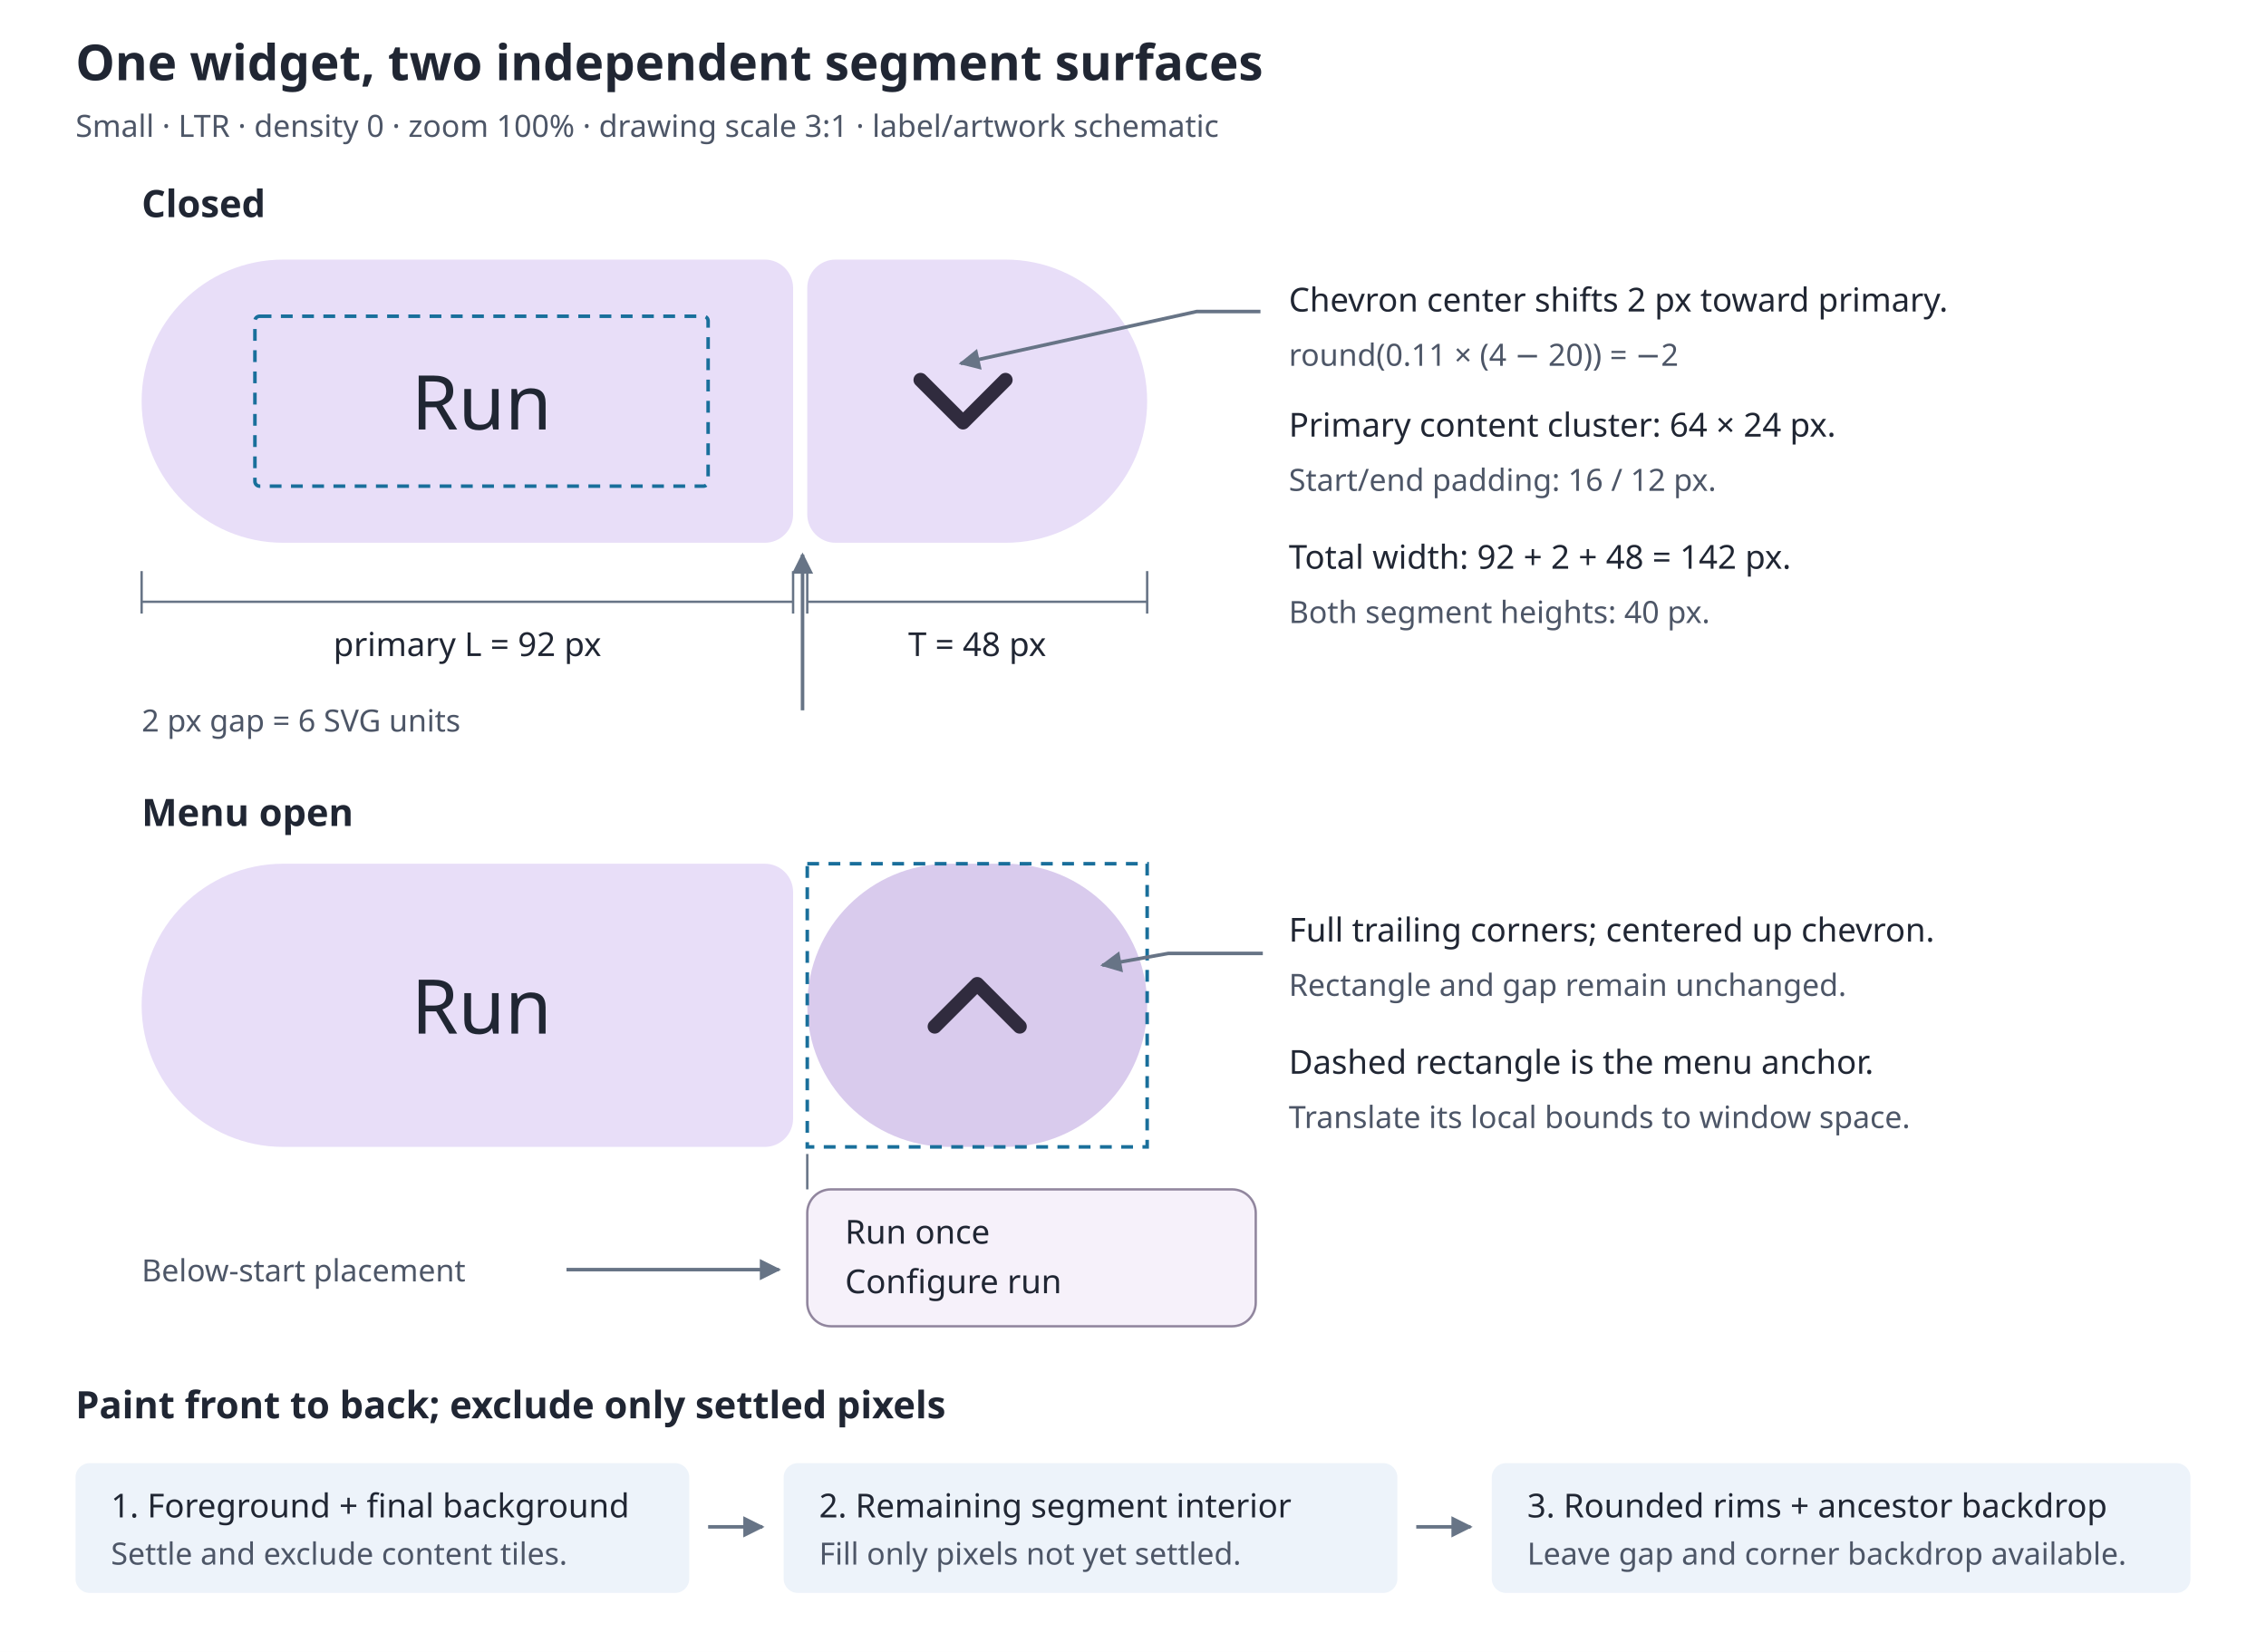
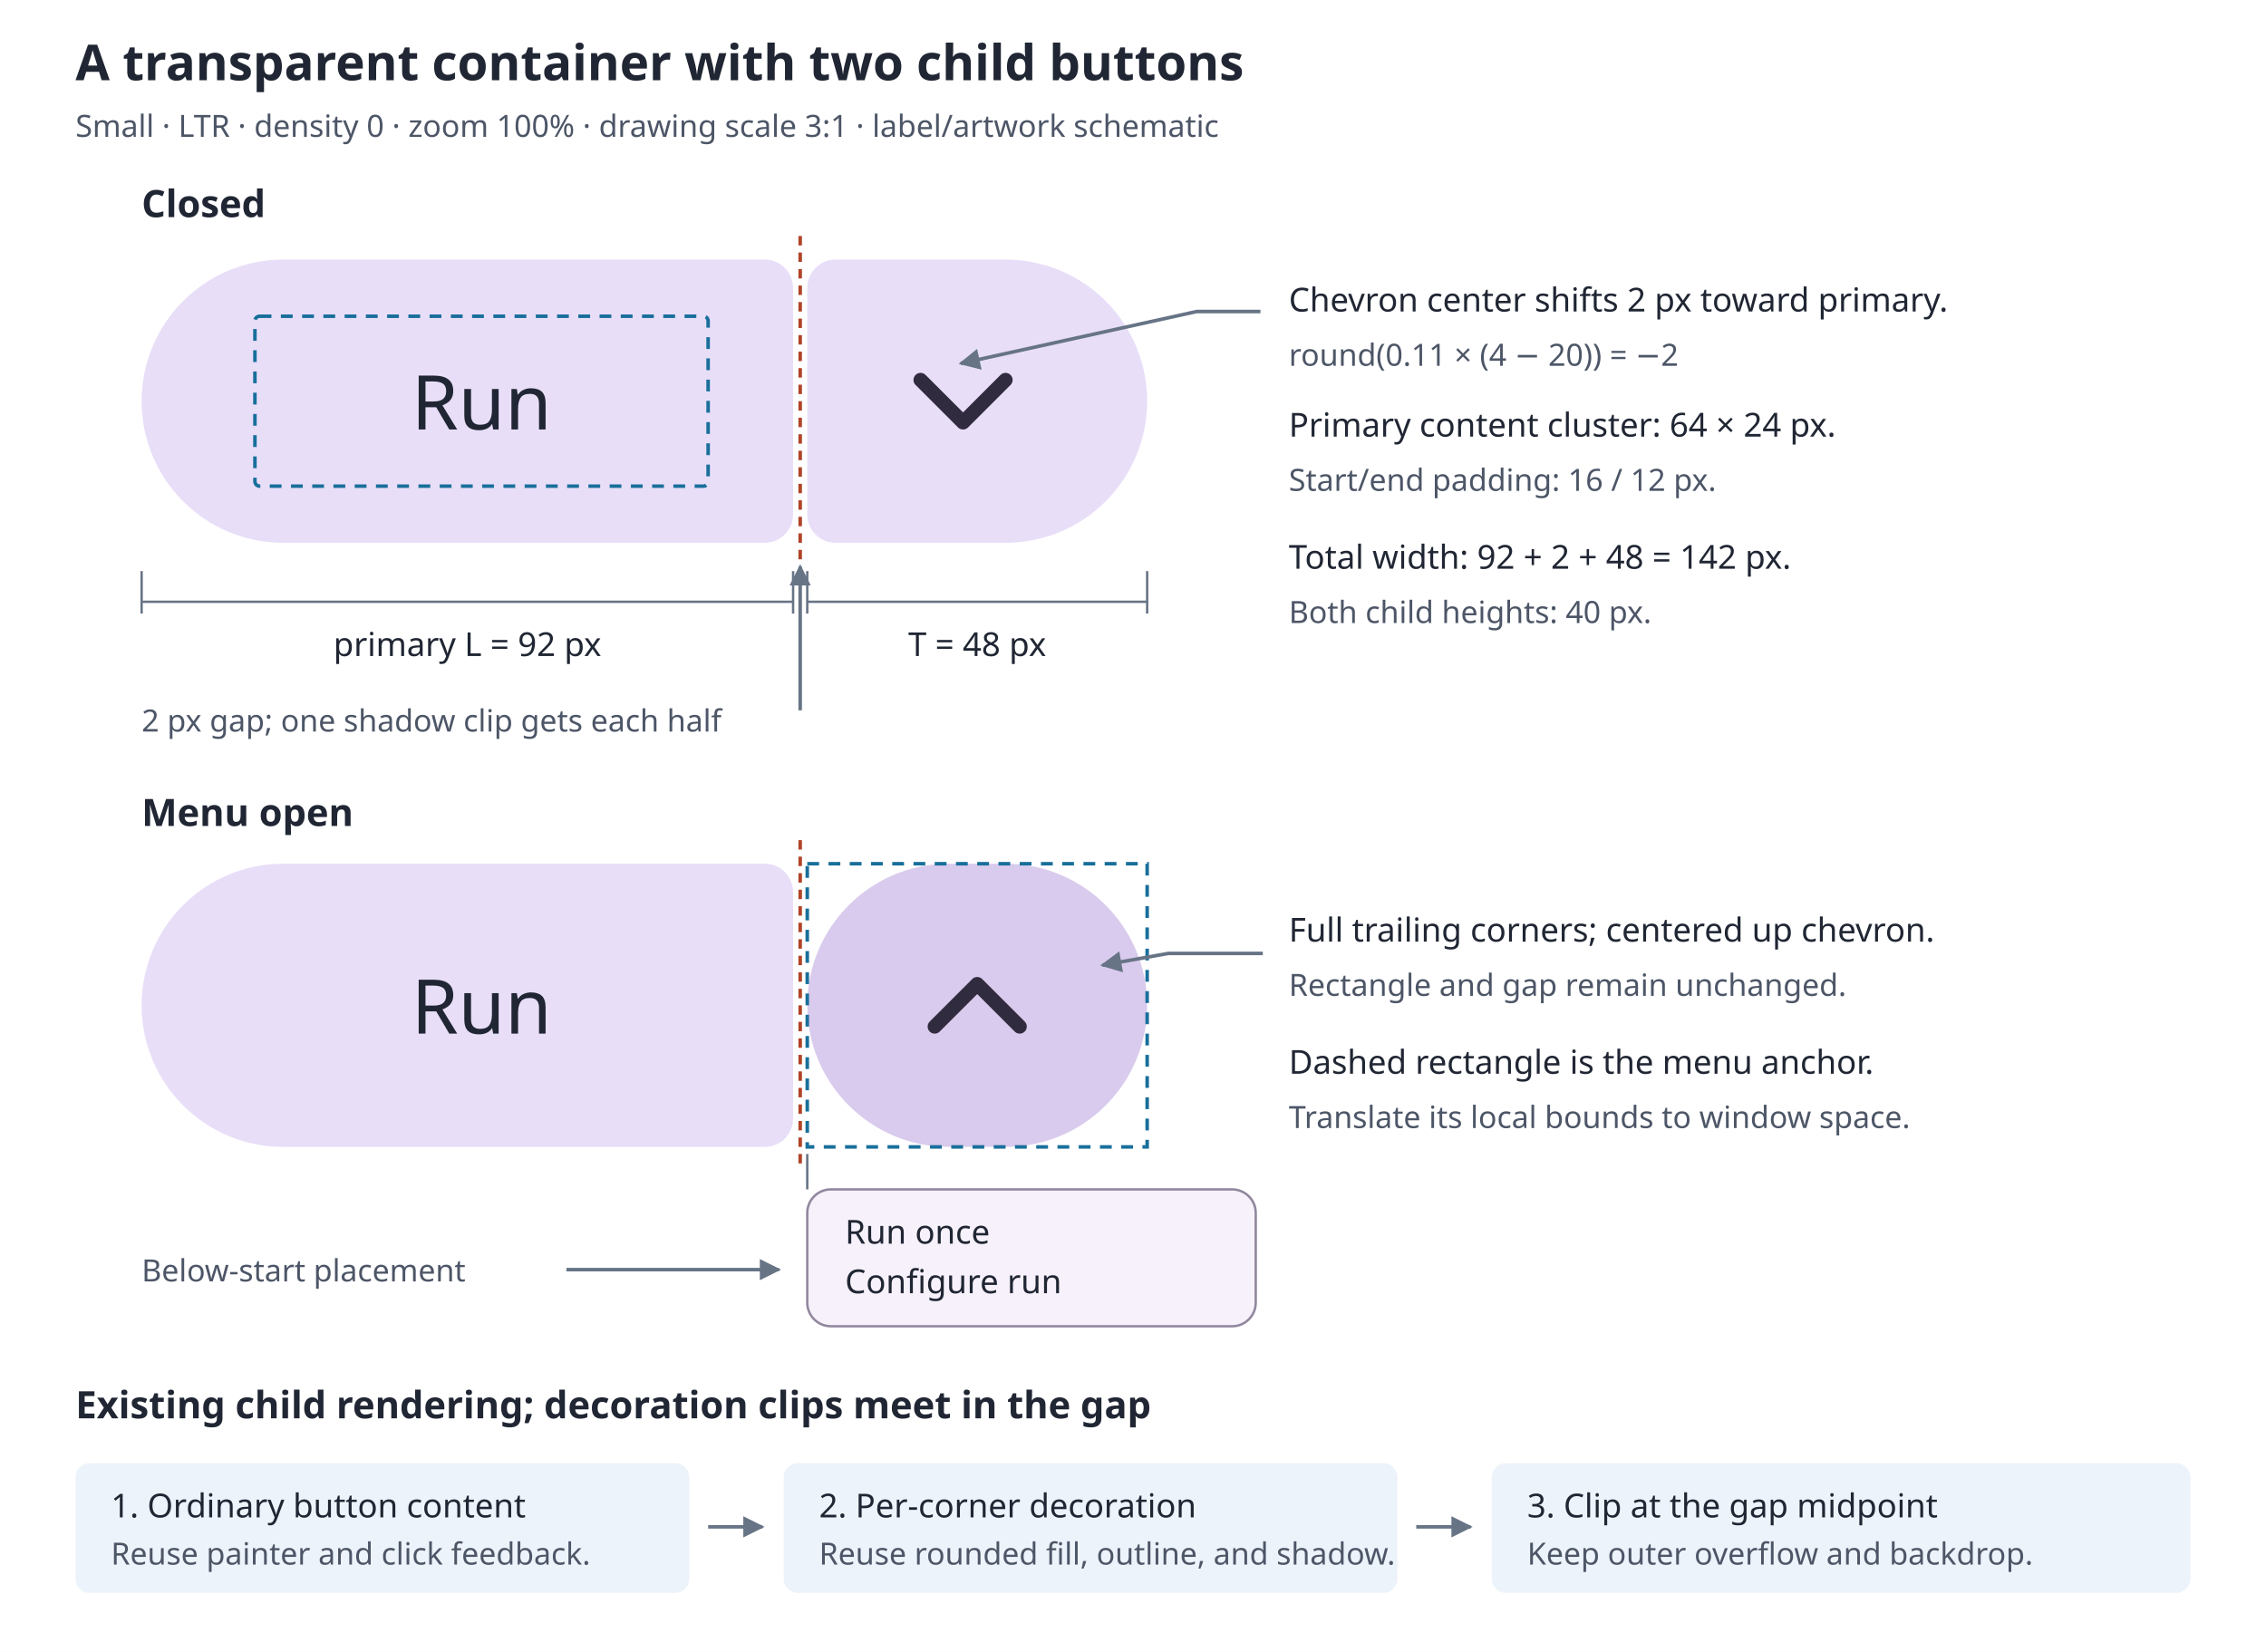
<svg xmlns="http://www.w3.org/2000/svg" width="960" height="700" viewBox="0 0 960 700" role="img" aria-labelledby="title desc">
  <rect width="960" height="700" fill="white" />
  <style>
    text { font-family: sans-serif; fill: #202633; }
    .title { font-size: 21px; font-weight: 600; }
    .heading { font-size: 16px; font-weight: 600; }
    .body { font-size: 14px; }
    .note { font-size: 13px; fill: #4d5667; }
    .surface { fill: #e8def8; }
    .open { fill: #d9cbed; }
    .guide { stroke: #677486; stroke-width: 1; fill: none; }
    .anchor { stroke: #196f9b; stroke-width: 1.5; stroke-dasharray: 5 4; fill: none; }
    .chevron { stroke: #302b3e; stroke-width: 6; stroke-linecap: round; stroke-linejoin: round; fill: none; }
    .arrow { stroke: #677486; stroke-width: 1.5; fill: none; marker-end: url(#arrow); }
  </style>
  <defs>
    <marker id="arrow" viewBox="0 0 10 10" refX="9" refY="5" markerWidth="6" markerHeight="6" orient="auto">
      <path d="M0 0 L10 5 L0 10 Z" fill="#677486" />
    </marker>
  </defs>
-   <text x="32" y="34" class="title">One widget, two independent segment surfaces</text>
+   <text x="32" y="34" class="title">A transparent container with two child buttons</text>
  <text x="32" y="58" class="note">Small · LTR · density 0 · zoom 100% · drawing scale 3:1 · label/artwork schematic</text>
  <text x="60" y="92" class="heading">Closed</text>
  <g transform="translate(60 110)">
    <path class="surface" d="M60 0 H264 A12 12 0 0 1 276 12 V108 A12 12 0 0 1 264 120 H60 A60 60 0 0 1 0 60 A60 60 0 0 1 60 0 Z" />
    <path class="surface" d="M294 0 H366 A60 60 0 0 1 426 60 A60 60 0 0 1 366 120 H294 A12 12 0 0 1 282 108 V12 A12 12 0 0 1 294 0 Z" />
    <rect x="48" y="24" width="192" height="72" rx="2" class="anchor" />
    <text x="144" y="72" font-size="32" text-anchor="middle">Run</text>
    <path class="chevron" d="M330 51 L348 69 L366 51" />
    <path class="guide" d="M0 132 V150 M276 132 V150 M282 132 V150 M426 132 V150 M0 145 H276 M282 145 H426" />
    <text x="138" y="168" class="body" text-anchor="middle">primary L = 92 px</text>
    <text x="354" y="168" class="body" text-anchor="middle">T = 48 px</text>
  </g>
  <path class="arrow" d="M534 132 H507 L407 154" />
  <text x="546" y="132" class="body">Chevron center shifts 2 px toward primary.</text>
  <text x="546" y="155" class="note">round(0.11 × (4 − 20)) = −2</text>
  <text x="546" y="185" class="body">Primary content cluster: 64 × 24 px.</text>
  <text x="546" y="208" class="note">Start/end padding: 16 / 12 px.</text>
  <text x="546" y="241" class="body">Total width: 92 + 2 + 48 = 142 px.</text>
-   <text x="546" y="264" class="note">Both segment heights: 40 px.</text>
-   <path class="arrow" d="M340 301 V235" />
-   <text x="60" y="310" class="note">2 px gap = 6 SVG units</text>
+   <text x="546" y="264" class="note">Both child heights: 40 px.</text>
+   <path d="M339 100 V238 M339 356 V494" stroke="#b04428" stroke-width="1.5" stroke-dasharray="4 3" fill="none" />
+   <path class="arrow" d="M339 301 V240" />
+   <text x="60" y="310" class="note">2 px gap; one shadow clip gets each half</text>
  <text x="60" y="350" class="heading">Menu open</text>
  <g transform="translate(60 366)">
    <path class="surface" d="M60 0 H264 A12 12 0 0 1 276 12 V108 A12 12 0 0 1 264 120 H60 A60 60 0 0 1 0 60 A60 60 0 0 1 60 0 Z" />
    <rect x="282" y="0" width="144" height="120" rx="60" class="open" />
    <text x="144" y="72" font-size="32" text-anchor="middle">Run</text>
    <path class="chevron" d="M336 69 L354 51 L372 69" />
    <rect x="282" y="0" width="144" height="120" class="anchor" />
  </g>
  <path class="arrow" d="M535 404 H495 L467 409" />
  <text x="546" y="399" class="body">Full trailing corners; centered up chevron.</text>
  <text x="546" y="422" class="note">Rectangle and gap remain unchanged.</text>
  <text x="546" y="455" class="body">Dashed rectangle is the menu anchor.</text>
  <text x="546" y="478" class="note">Translate its local bounds to window space.</text>
  <path class="guide" d="M342 489 V504" />
  <rect x="342" y="504" width="190" height="58" rx="10" fill="#f6f1fa" stroke="#91869e" />
  <text x="358" y="527" class="body">Run once</text>
  <text x="358" y="548" class="body">Configure run</text>
  <text x="60" y="543" class="note">Below-start placement</text>
  <path class="arrow" d="M240 538 H330" />
-   <text x="32" y="601" class="heading">Paint front to back; exclude only settled pixels</text>
+   <text x="32" y="601" class="heading">Existing child rendering; decoration clips meet in the gap</text>
  <rect x="32" y="620" width="260" height="55" rx="6" fill="#edf3fa" />
-   <text x="47" y="643" class="body">1. Foreground + final background</text>
-   <text x="47" y="663" class="note">Settle and exclude content tiles.</text>
+   <text x="47" y="643" class="body">1. Ordinary button content</text>
+   <text x="47" y="663" class="note">Reuse painter and click feedback.</text>
  <path class="arrow" d="M300 647 H323" />
  <rect x="332" y="620" width="260" height="55" rx="6" fill="#edf3fa" />
-   <text x="347" y="643" class="body">2. Remaining segment interior</text>
-   <text x="347" y="663" class="note">Fill only pixels not yet settled.</text>
+   <text x="347" y="643" class="body">2. Per-corner decoration</text>
+   <text x="347" y="663" class="note">Reuse rounded fill, outline, and shadow.</text>
  <path class="arrow" d="M600 647 H623" />
  <rect x="632" y="620" width="296" height="55" rx="6" fill="#edf3fa" />
-   <text x="647" y="643" class="body">3. Rounded rims + ancestor backdrop</text>
-   <text x="647" y="663" class="note">Leave gap and corner backdrop available.</text>
+   <text x="647" y="643" class="body">3. Clip at the gap midpoint</text>
+   <text x="647" y="663" class="note">Keep outer overflow and backdrop.</text>
</svg>
